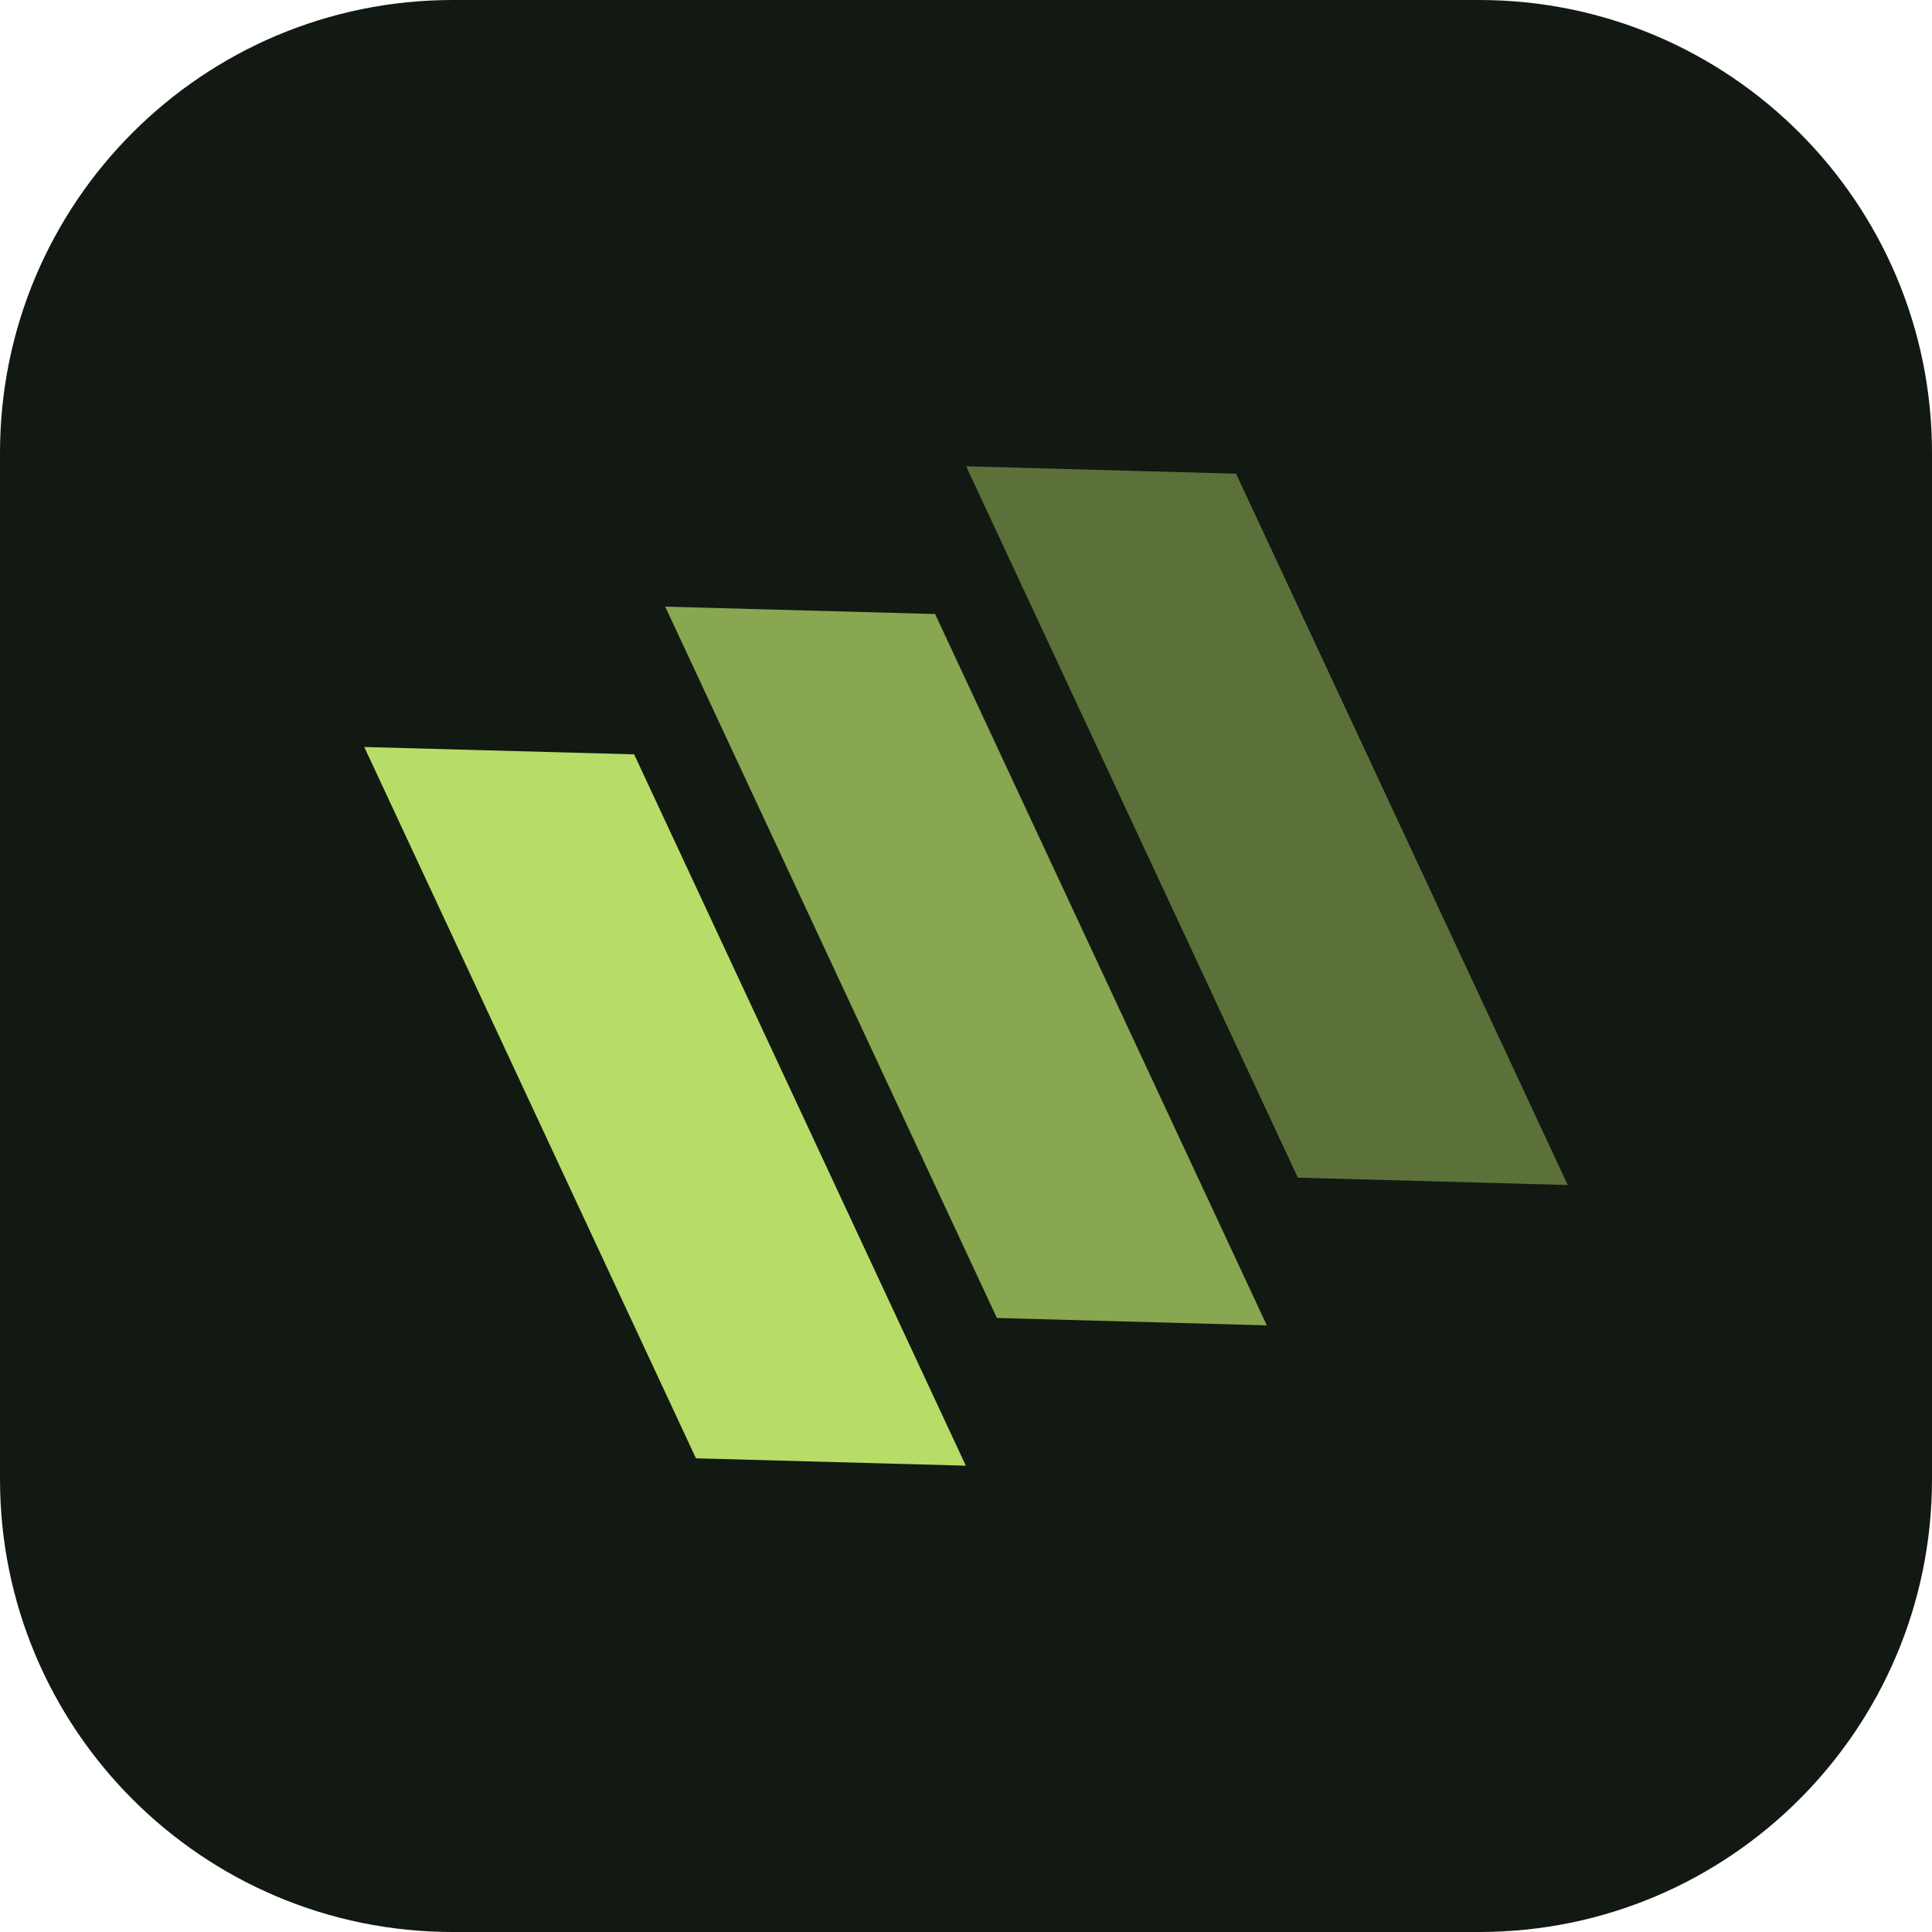
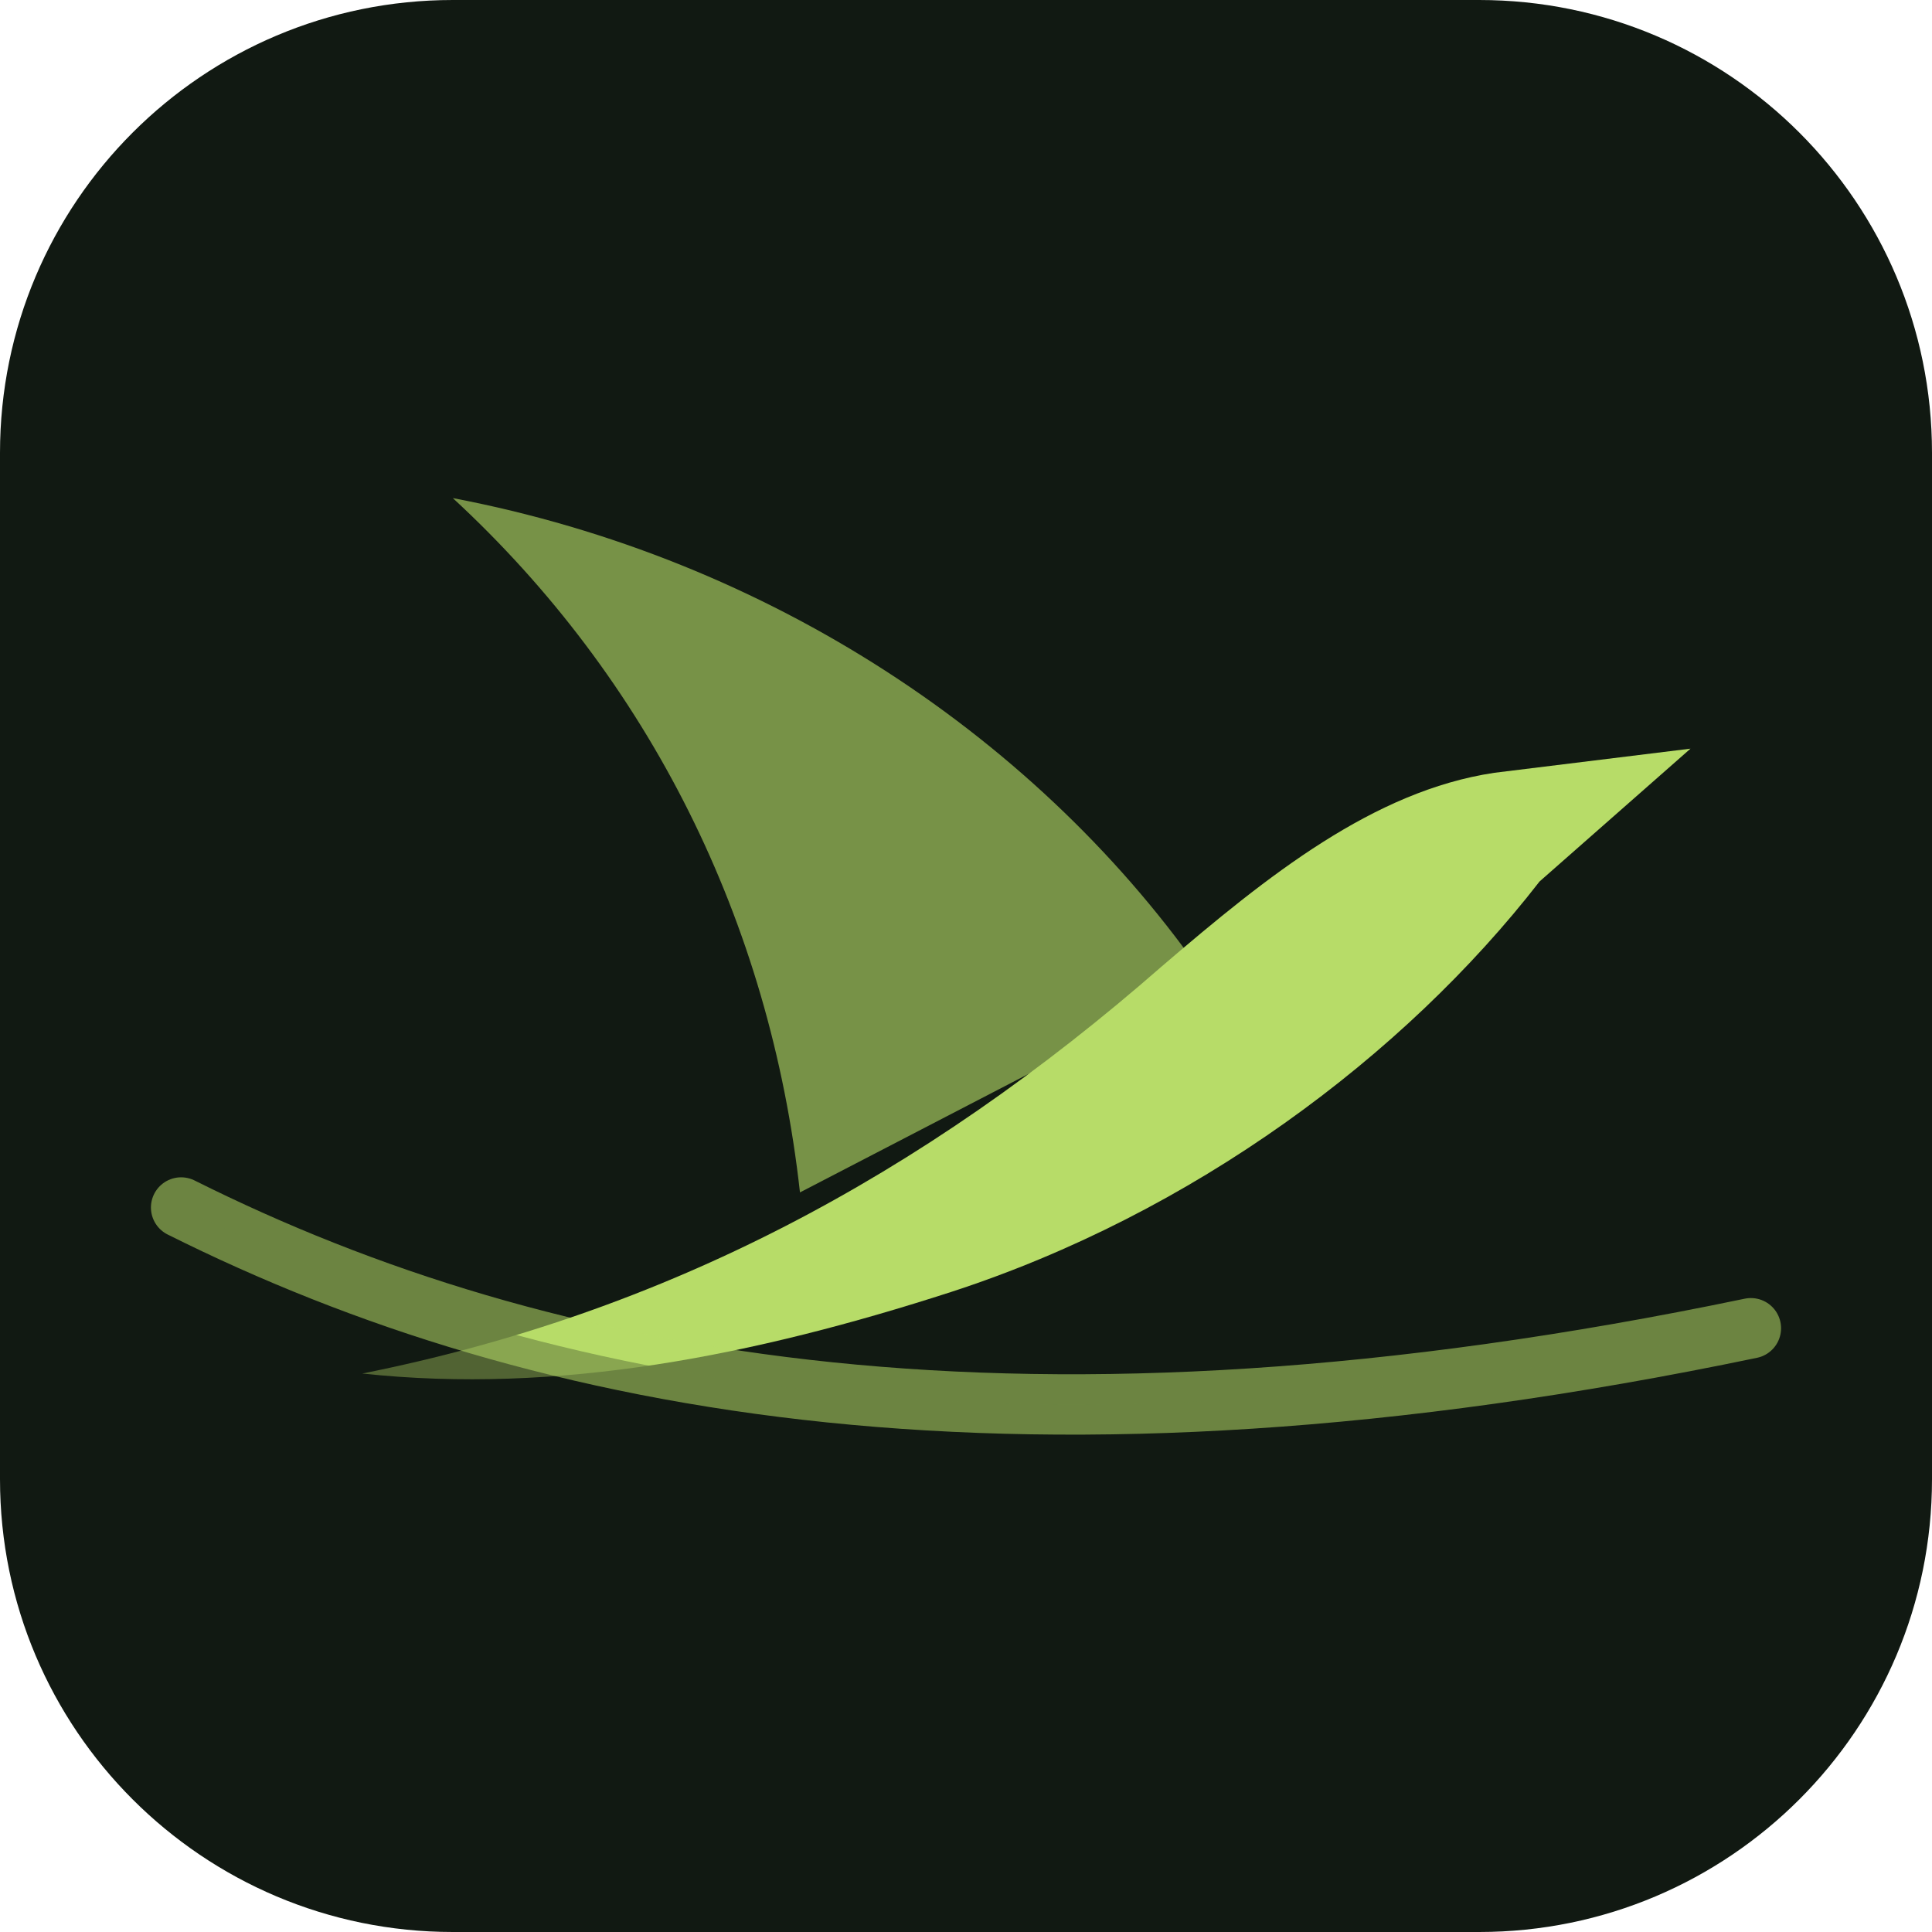
<svg xmlns="http://www.w3.org/2000/svg" viewBox="0 0 64 64" fill="none">
  <rect width="64" height="64" rx="15" fill="#111912" />
-   <g transform="rotate(-25 32 32)" fill="#B7DC68">
-     <path d="M17 17 25 21V47L17 43Z" />
-     <path d="M28 17 36 21V47L28 43Z" opacity=".72" />
-     <path d="M39 17 47 21V47L39 43Z" opacity=".45" />
+   <g transform="translate(1 3)">
+     <path d="M25.5 36.5C24.5 27.5 20.5 19.5 14 13.5C24.5 15.5 33.5 21.5 39 29.5Z" fill="#B7DC68" opacity=".62" />
+     <path d="M11 42.5C21 40.5 29.5 36 37.5 29C41 26 44.5 23.2 48.5 22.6L55 21.8L50 26.2C45.5 32 38.5 37.2 30.5 39.8C24 41.9 17.5 43.2 11 42.5Z" fill="#B7DC68" />
  </g>
+   <path d="M6 40C18 46 34 49 58 44V58H6Z" fill="#111912" opacity=".62" />
+   <path d="M6 40C18 46 34 49 58 44" stroke="#B7DC68" stroke-width="2" stroke-linecap="round" opacity=".55" />
</svg>
